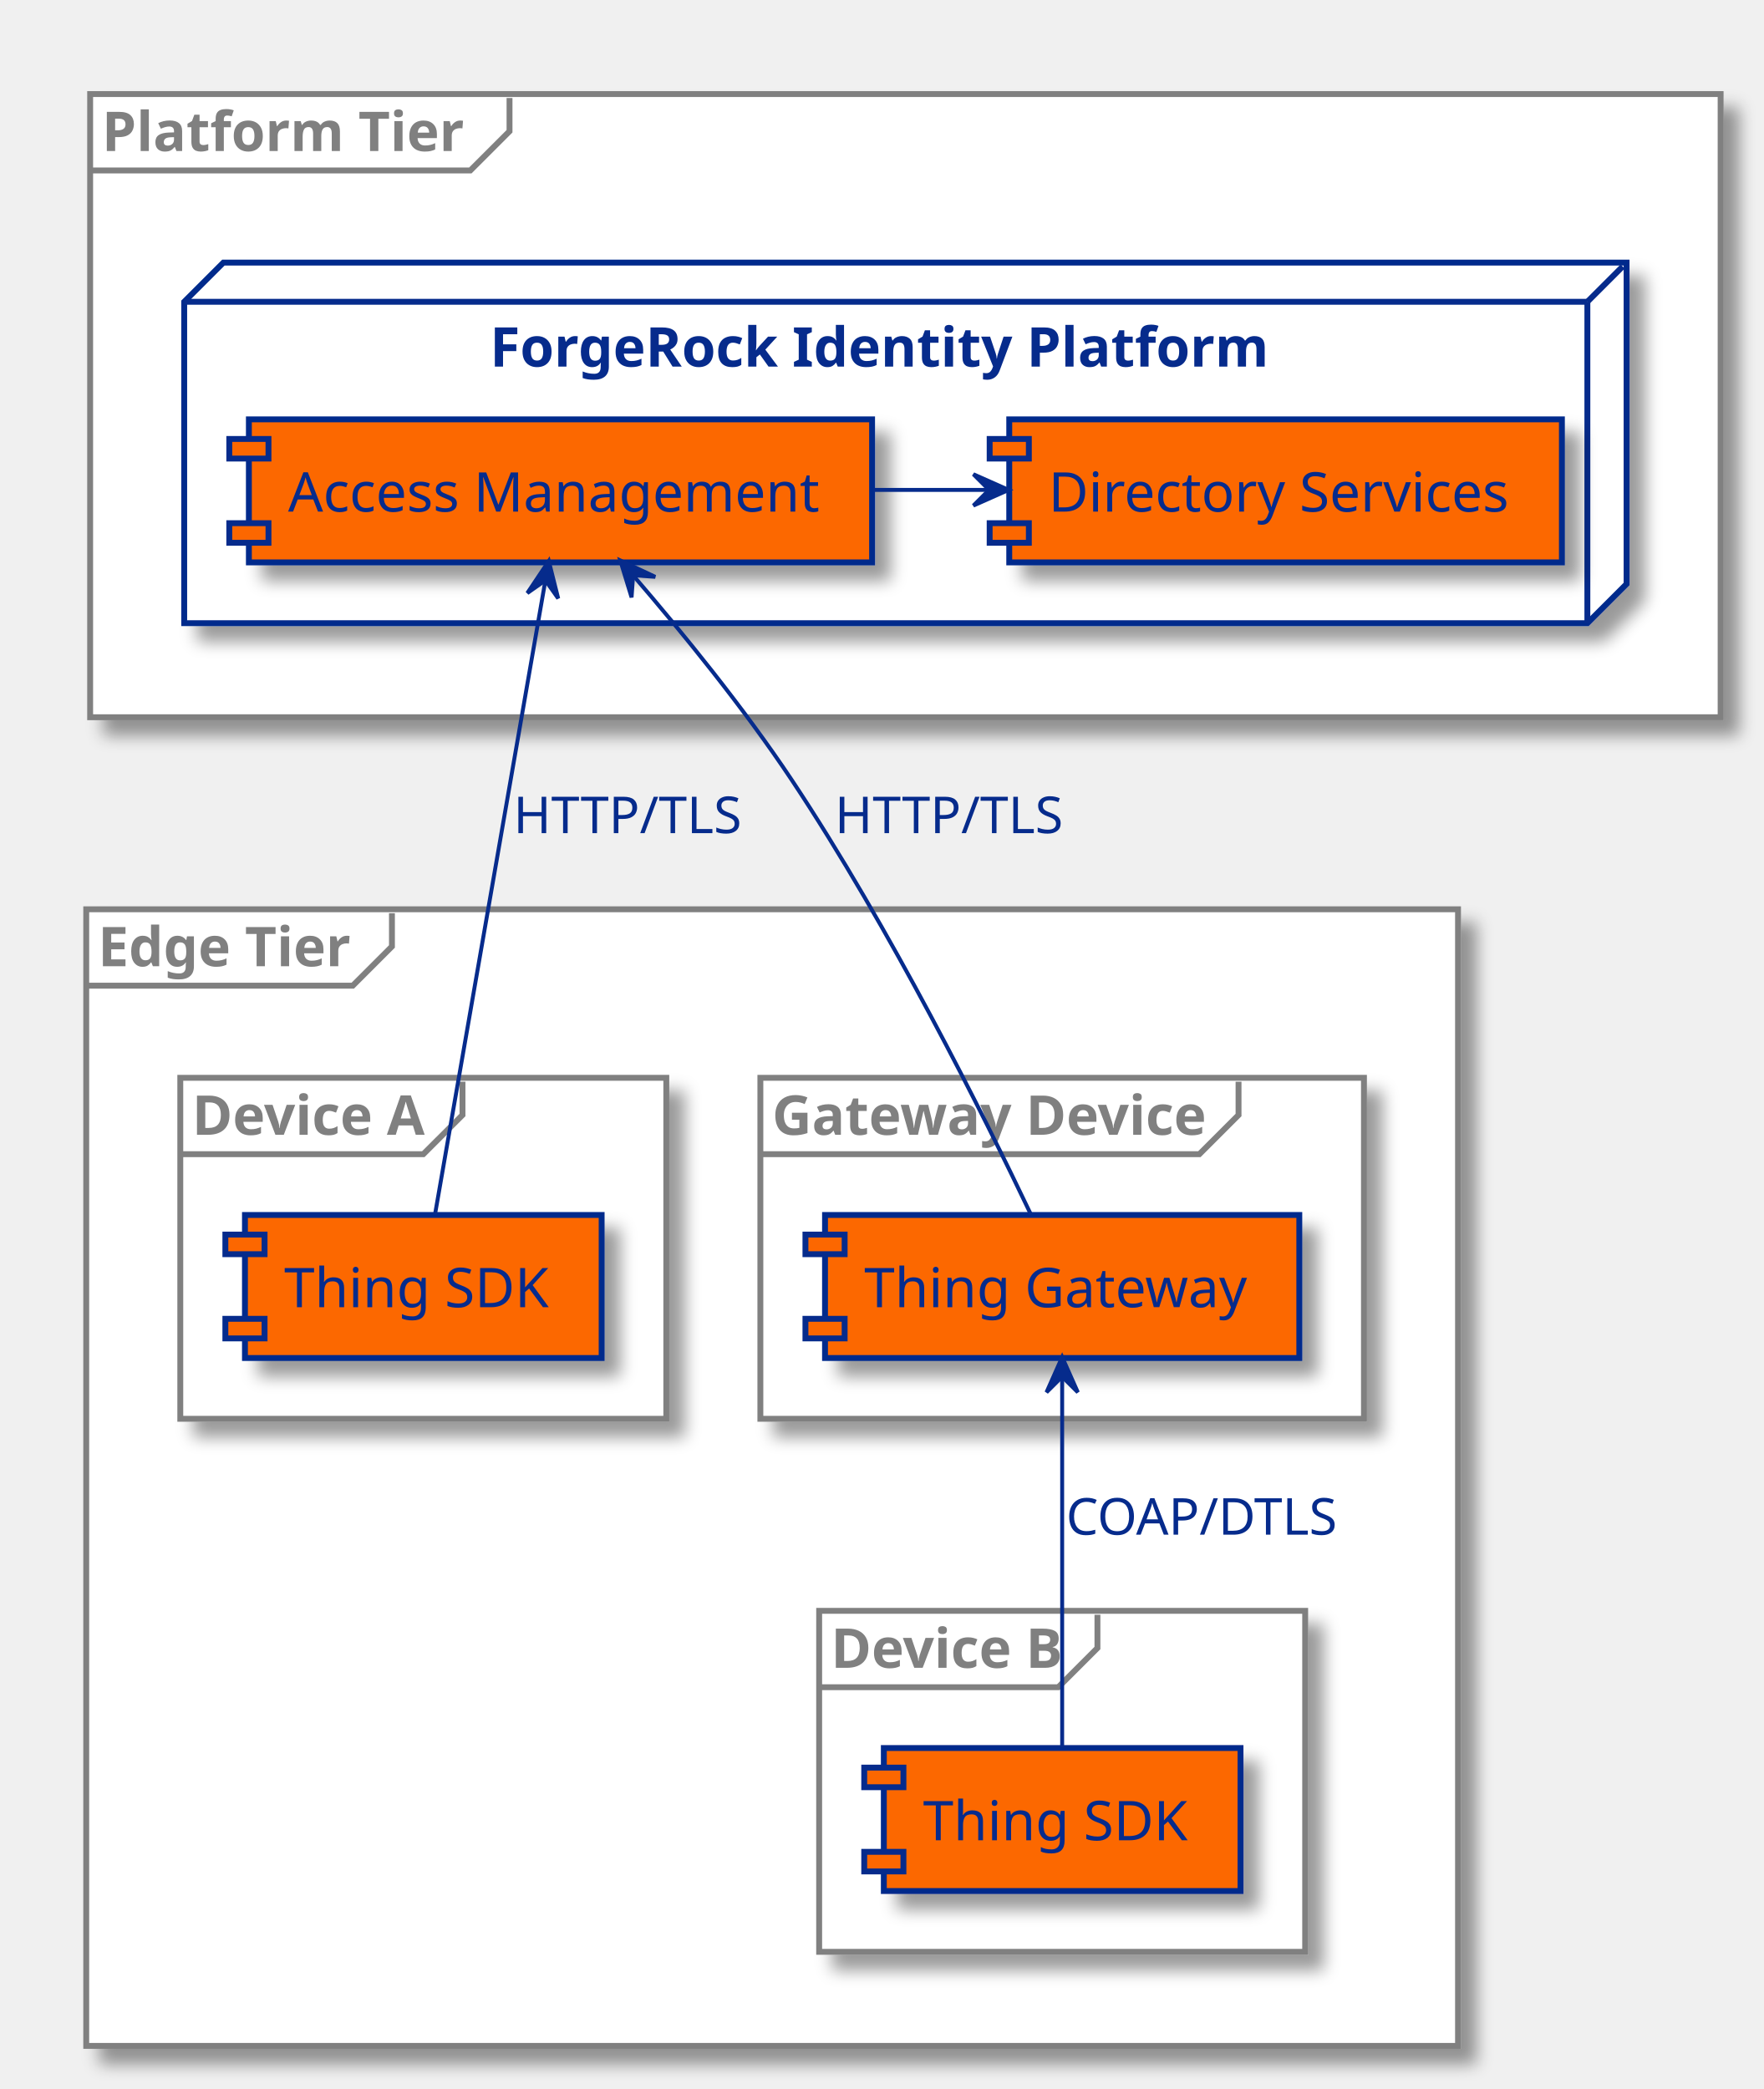
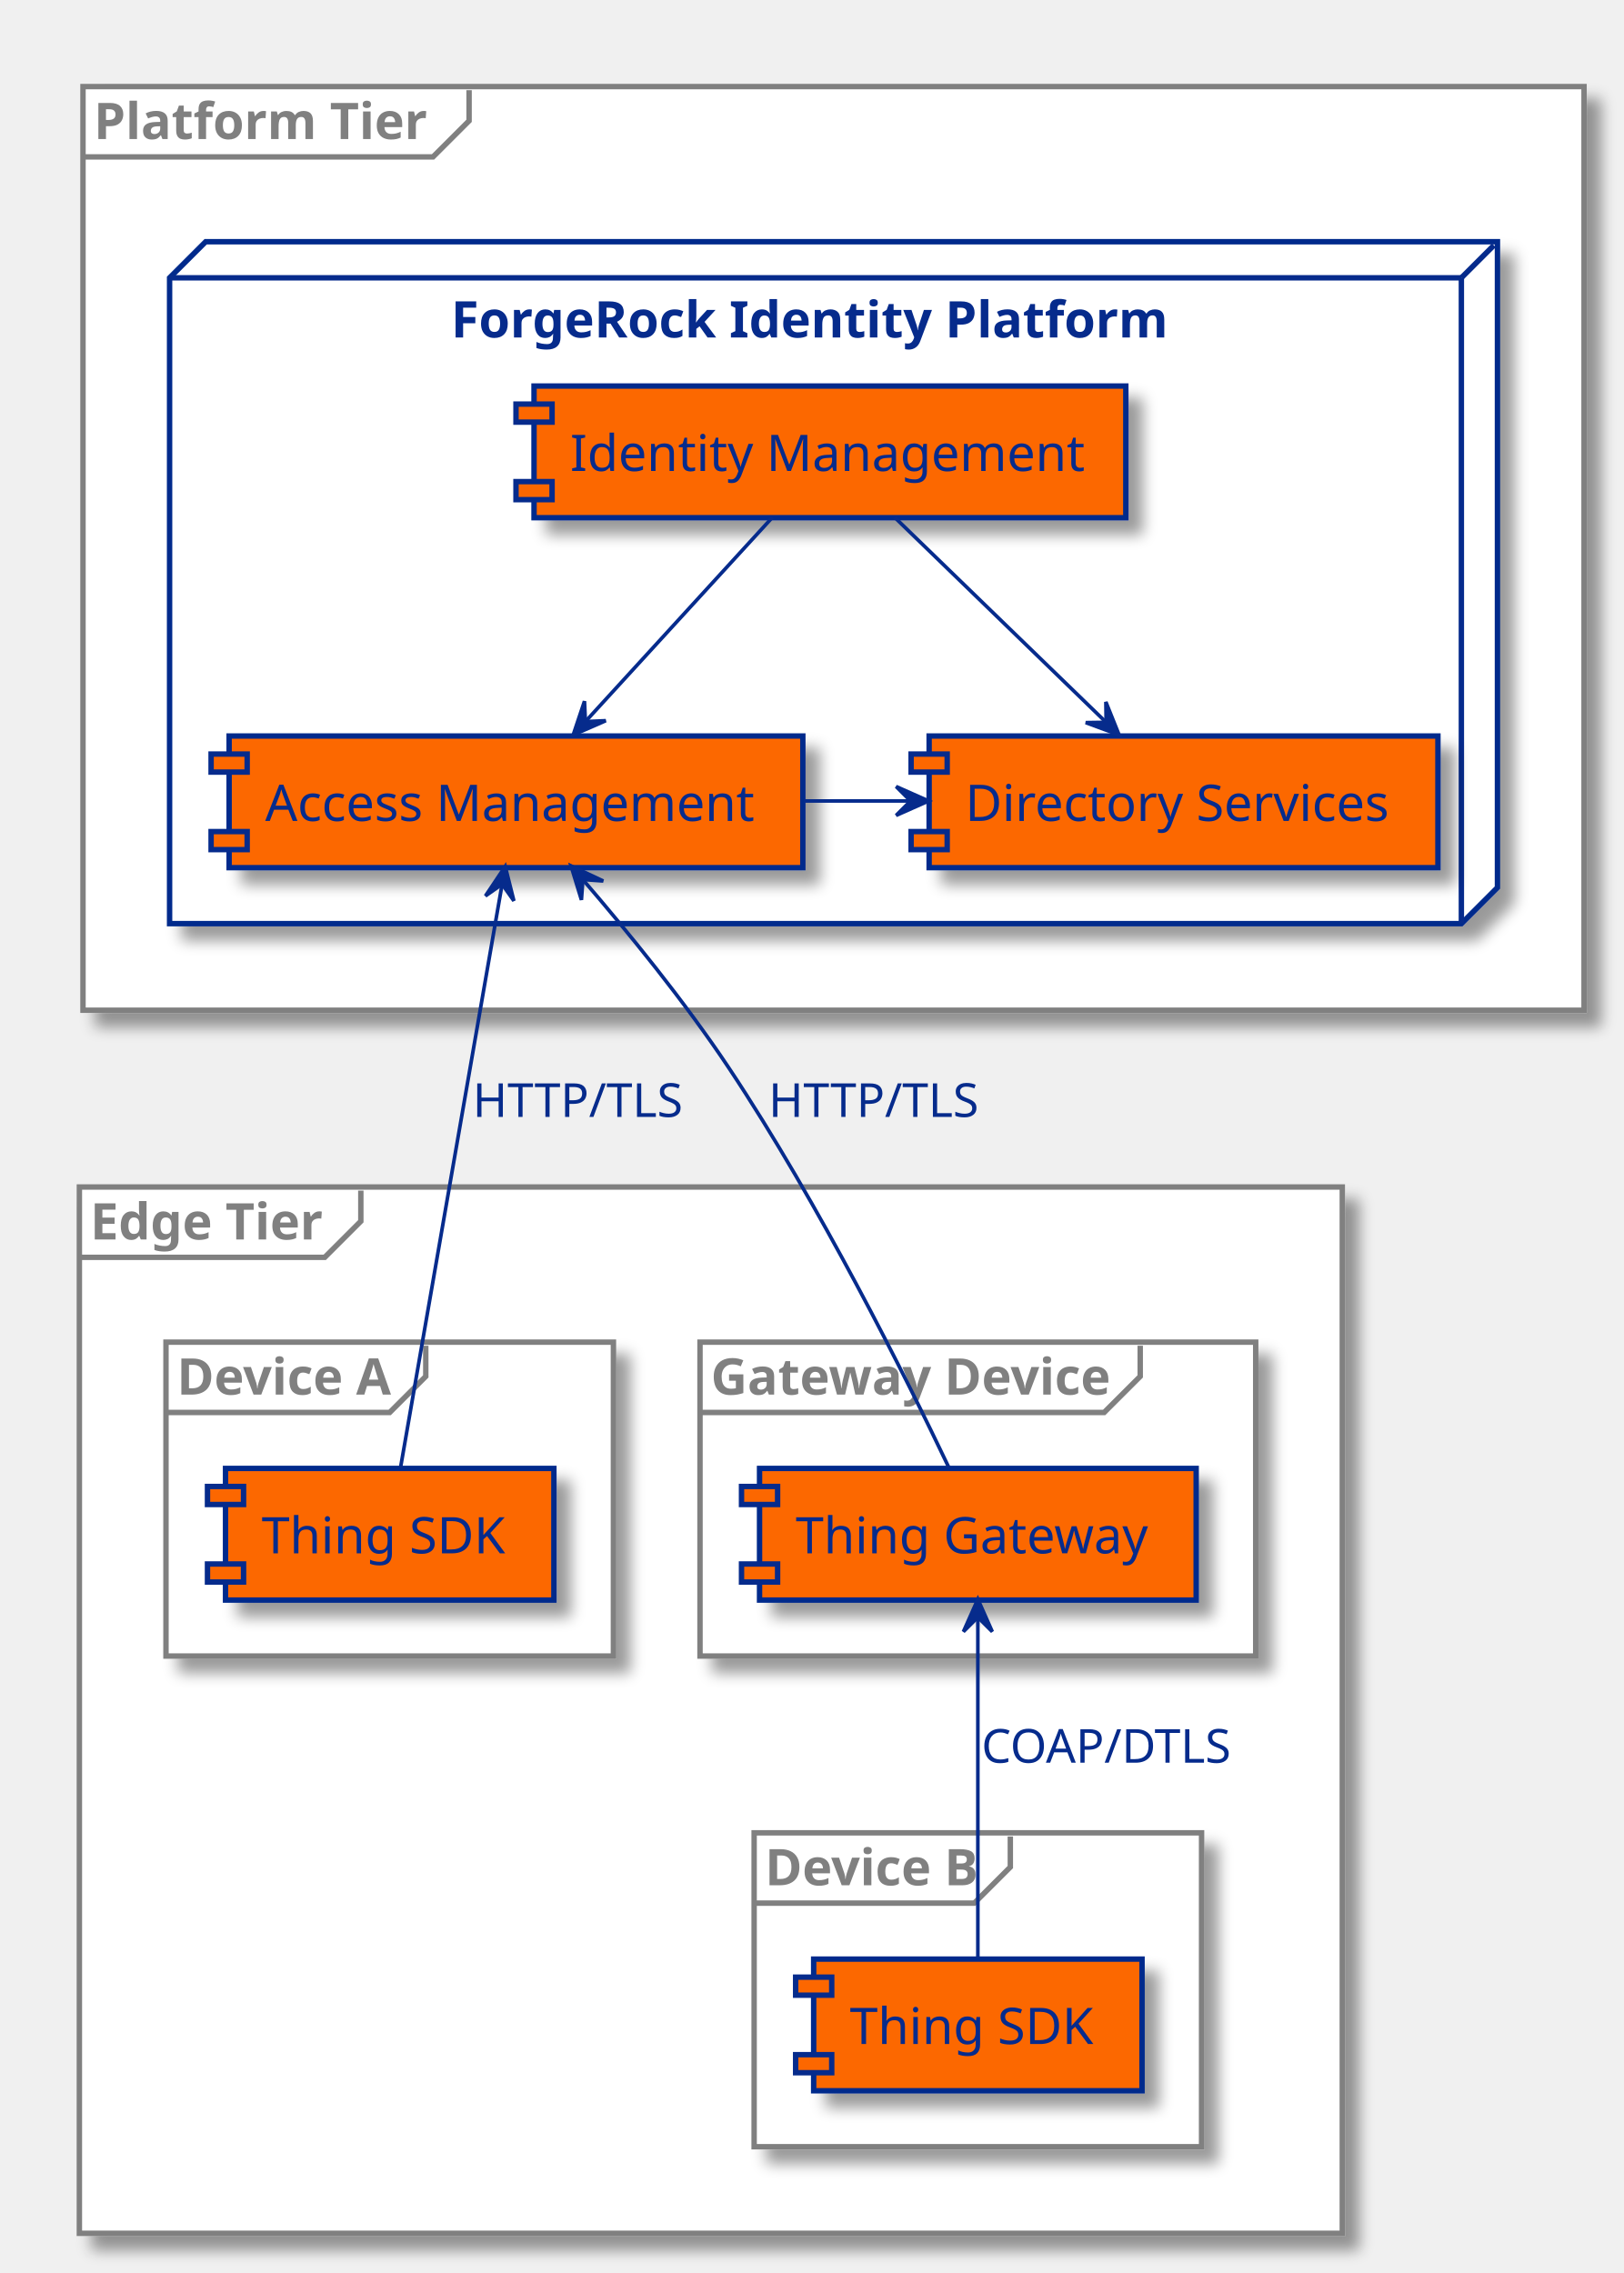
- <svg xmlns="http://www.w3.org/2000/svg" contentScriptType="application/ecmascript" contentStyleType="text/css" height="1066px" preserveAspectRatio="none" style="width:900px;height:1066px;" version="1.1" viewBox="0 0 900 1066" width="900px" zoomAndPan="magnify">
+ <svg xmlns="http://www.w3.org/2000/svg" contentScriptType="application/ecmascript" contentStyleType="text/css" height="756px" preserveAspectRatio="none" style="width:540px;height:756px;" version="1.1" viewBox="0 0 540 756" width="540px" zoomAndPan="magnify">
  <defs>
-     <filter height="300%" id="fogwu41z76kxi" width="300%" x="-1" y="-1">
-       <feGaussianBlur result="blurOut" stdDeviation="4.0" />
+     <filter height="300%" id="f6mqfs0yuknax" width="300%" x="-1" y="-1">
+       <feGaussianBlur result="blurOut" stdDeviation="2.4" />
      <feColorMatrix in="blurOut" result="blurOut2" type="matrix" values="0 0 0 0 0 0 0 0 0 0 0 0 0 0 0 0 0 0 .4 0" />
-       <feOffset dx="8.0" dy="8.0" in="blurOut2" result="blurOut3" />
+       <feOffset dx="4.8" dy="4.8" in="blurOut2" result="blurOut3" />
      <feBlend in="SourceGraphic" in2="blurOut3" mode="normal" />
    </filter>
  </defs>
  <g>
-     <rect fill="#FFFFFF" filter="url(#fogwu41z76kxi)" height="580" style="stroke: #808080; stroke-width: 3.0;" width="700" x="44" y="464" />
-     <path d="M200,466 L200,482.977 L180,502.977 L44,502.977 " fill="none" style="stroke: #808080; stroke-width: 3.0;" />
-     <text fill="#808080" font-family="sans-serif" font-size="28" font-weight="bold" lengthAdjust="spacingAndGlyphs" textLength="136" x="50" y="493.07">Edge Tier</text>
-     <rect fill="#FFFFFF" filter="url(#fogwu41z76kxi)" height="174" style="stroke: #808080; stroke-width: 3.0;" width="248" x="92" y="550" />
-     <path d="M236,552 L236,568.977 L216,588.977 L92,588.977 " fill="none" style="stroke: #808080; stroke-width: 3.0;" />
-     <text fill="#808080" font-family="sans-serif" font-size="28" font-weight="bold" lengthAdjust="spacingAndGlyphs" textLength="124" x="98" y="579.07">Device A</text>
-     <rect fill="#FFFFFF" filter="url(#fogwu41z76kxi)" height="174" style="stroke: #808080; stroke-width: 3.0;" width="308" x="388" y="550" />
-     <path d="M632,552 L632,568.977 L612,588.977 L388,588.977 " fill="none" style="stroke: #808080; stroke-width: 3.0;" />
-     <text fill="#808080" font-family="sans-serif" font-size="28" font-weight="bold" lengthAdjust="spacingAndGlyphs" textLength="224" x="394" y="579.07">Gateway Device</text>
-     <rect fill="#FFFFFF" filter="url(#fogwu41z76kxi)" height="174" style="stroke: #808080; stroke-width: 3.0;" width="248" x="418" y="822" />
-     <path d="M560,824 L560,840.977 L540,860.977 L418,860.977 " fill="none" style="stroke: #808080; stroke-width: 3.0;" />
-     <text fill="#808080" font-family="sans-serif" font-size="28" font-weight="bold" lengthAdjust="spacingAndGlyphs" textLength="122" x="424" y="851.07">Device B</text>
-     <rect fill="#FFFFFF" filter="url(#fogwu41z76kxi)" height="318" style="stroke: #808080; stroke-width: 3.0;" width="832" x="46" y="48" />
-     <path d="M260,50 L260,66.977 L240,86.977 L46,86.977 " fill="none" style="stroke: #808080; stroke-width: 3.0;" />
-     <text fill="#808080" font-family="sans-serif" font-size="28" font-weight="bold" lengthAdjust="spacingAndGlyphs" textLength="194" x="52" y="77.07">Platform Tier</text>
-     <polygon fill="#FFFFFF" filter="url(#fogwu41z76kxi)" points="94,154,114,134,830,134,830,298,810,318,94,318,94,154" style="stroke: #062B8C; stroke-width: 3.0;" />
-     <line style="stroke: #062B8C; stroke-width: 3.0;" x1="810" x2="828" y1="154" y2="136" />
-     <line style="stroke: #062B8C; stroke-width: 3.0;" x1="94" x2="810" y1="154" y2="154" />
-     <line style="stroke: #062B8C; stroke-width: 3.0;" x1="810" x2="810" y1="154" y2="318" />
-     <text fill="#062B8C" font-family="sans-serif" font-size="28" font-weight="bold" lengthAdjust="spacingAndGlyphs" textLength="408" x="250" y="187.07">ForgeRock Identity Platform</text>
-     <rect fill="#FC6700" filter="url(#fogwu41z76kxi)" height="72.977" style="stroke: #062B8C; stroke-width: 3.0;" width="182" x="125" y="620" />
-     <rect fill="#FC6700" height="10" style="stroke: #062B8C; stroke-width: 3.0;" width="20" x="115" y="630" />
-     <rect fill="#FC6700" height="10" style="stroke: #062B8C; stroke-width: 3.0;" width="20" x="115" y="672.977" />
-     <text fill="#062B8C" font-family="sans-serif" font-size="28" lengthAdjust="spacingAndGlyphs" textLength="142" x="145" y="667.07">Thing SDK</text>
-     <rect fill="#FC6700" filter="url(#fogwu41z76kxi)" height="72.977" style="stroke: #062B8C; stroke-width: 3.0;" width="242" x="421" y="620" />
-     <rect fill="#FC6700" height="10" style="stroke: #062B8C; stroke-width: 3.0;" width="20" x="411" y="630" />
-     <rect fill="#FC6700" height="10" style="stroke: #062B8C; stroke-width: 3.0;" width="20" x="411" y="672.977" />
-     <text fill="#062B8C" font-family="sans-serif" font-size="28" lengthAdjust="spacingAndGlyphs" textLength="202" x="441" y="667.07">Thing Gateway</text>
-     <rect fill="#FC6700" filter="url(#fogwu41z76kxi)" height="72.977" style="stroke: #062B8C; stroke-width: 3.0;" width="182" x="451" y="892" />
-     <rect fill="#FC6700" height="10" style="stroke: #062B8C; stroke-width: 3.0;" width="20" x="441" y="902" />
-     <rect fill="#FC6700" height="10" style="stroke: #062B8C; stroke-width: 3.0;" width="20" x="441" y="944.977" />
-     <text fill="#062B8C" font-family="sans-serif" font-size="28" lengthAdjust="spacingAndGlyphs" textLength="142" x="471" y="939.07">Thing SDK</text>
-     <rect fill="#FC6700" filter="url(#fogwu41z76kxi)" height="72.977" style="stroke: #062B8C; stroke-width: 3.0;" width="318" x="127" y="214" />
-     <rect fill="#FC6700" height="10" style="stroke: #062B8C; stroke-width: 3.0;" width="20" x="117" y="224" />
-     <rect fill="#FC6700" height="10" style="stroke: #062B8C; stroke-width: 3.0;" width="20" x="117" y="266.977" />
-     <text fill="#062B8C" font-family="sans-serif" font-size="28" lengthAdjust="spacingAndGlyphs" textLength="278" x="147" y="261.07">Access Management</text>
-     <rect fill="#FC6700" filter="url(#fogwu41z76kxi)" height="72.977" style="stroke: #062B8C; stroke-width: 3.0;" width="282" x="515" y="214" />
-     <rect fill="#FC6700" height="10" style="stroke: #062B8C; stroke-width: 3.0;" width="20" x="505" y="224" />
-     <rect fill="#FC6700" height="10" style="stroke: #062B8C; stroke-width: 3.0;" width="20" x="505" y="266.977" />
-     <text fill="#062B8C" font-family="sans-serif" font-size="28" lengthAdjust="spacingAndGlyphs" textLength="242" x="535" y="261.07">Directory Services</text>
-     <path d="M278.22,296.64 C264.12,377.64 234.6,547.2 221.96,619.82 " fill="none" id="am&lt;-ac" style="stroke: #062B8C; stroke-width: 2.0;" />
-     <polygon fill="#062B8C" points="280.04,286.28,269.074,302.643,278.327,296.132,284.838,305.385,280.04,286.28" style="stroke: #062B8C; stroke-width: 2.0;" />
-     <text fill="#062B8C" font-family="sans-serif" font-size="26" lengthAdjust="spacingAndGlyphs" textLength="124" x="262" y="425.137">HTTP/TLS</text>
-     <path d="M323.18,293.72 C347.58,322.08 379.42,361.04 404,398 C454.34,473.66 502.12,569.48 526.04,619.72 " fill="none" id="am&lt;-gt" style="stroke: #062B8C; stroke-width: 2.0;" />
-     <polygon fill="#062B8C" points="316.52,286,322.271,304.839,323.073,293.554,334.358,294.355,316.52,286" style="stroke: #062B8C; stroke-width: 2.0;" />
-     <text fill="#062B8C" font-family="sans-serif" font-size="26" lengthAdjust="spacingAndGlyphs" textLength="124" x="426" y="425.137">HTTP/TLS</text>
-     <path d="M542,702.64 C542,755.82 542,843.48 542,891.64 " fill="none" id="gt&lt;-gc" style="stroke: #062B8C; stroke-width: 2.0;" />
-     <polygon fill="#062B8C" points="542,692.48,534,710.48,542,702.48,550,710.48,542,692.48" style="stroke: #062B8C; stroke-width: 2.0;" />
-     <text fill="#062B8C" font-family="sans-serif" font-size="26" lengthAdjust="spacingAndGlyphs" textLength="148" x="544" y="783.137">COAP/DTLS</text>
-     <path d="M445.7,250 C465.3,250 484.88,250 504.46,250 " fill="none" id="am-&gt;ds" style="stroke: #062B8C; stroke-width: 2.0;" />
-     <polygon fill="#062B8C" points="514.7,250,496.7,242,504.7,250,496.7,258,514.7,250" style="stroke: #062B8C; stroke-width: 2.0;" />
+     <rect fill="#FFFFFF" filter="url(#f6mqfs0yuknax)" height="348" style="stroke: #808080; stroke-width: 1.8;" width="420" x="26.4" y="394.8" />
+     <path d="M120,396 L120,406.186 L108,418.186 L26.4,418.186 " fill="none" style="stroke: #808080; stroke-width: 1.8;" />
+     <text fill="#808080" font-family="sans-serif" font-size="16.8" font-weight="bold" lengthAdjust="spacingAndGlyphs" textLength="81.6" x="30" y="412.242">Edge Tier</text>
+     <rect fill="#FFFFFF" filter="url(#f6mqfs0yuknax)" height="104.4" style="stroke: #808080; stroke-width: 1.8;" width="148.8" x="55.2" y="446.4" />
+     <path d="M141.6,447.6 L141.6,457.786 L129.6,469.786 L55.2,469.786 " fill="none" style="stroke: #808080; stroke-width: 1.8;" />
+     <text fill="#808080" font-family="sans-serif" font-size="16.8" font-weight="bold" lengthAdjust="spacingAndGlyphs" textLength="74.4" x="58.8" y="463.842">Device A</text>
+     <rect fill="#FFFFFF" filter="url(#f6mqfs0yuknax)" height="104.4" style="stroke: #808080; stroke-width: 1.8;" width="184.8" x="232.8" y="446.4" />
+     <path d="M379.2,447.6 L379.2,457.786 L367.2,469.786 L232.8,469.786 " fill="none" style="stroke: #808080; stroke-width: 1.8;" />
+     <text fill="#808080" font-family="sans-serif" font-size="16.8" font-weight="bold" lengthAdjust="spacingAndGlyphs" textLength="134.4" x="236.4" y="463.842">Gateway Device</text>
+     <rect fill="#FFFFFF" filter="url(#f6mqfs0yuknax)" height="104.4" style="stroke: #808080; stroke-width: 1.8;" width="148.8" x="250.8" y="609.6" />
+     <path d="M336,610.8 L336,620.986 L324,632.986 L250.8,632.986 " fill="none" style="stroke: #808080; stroke-width: 1.8;" />
+     <text fill="#808080" font-family="sans-serif" font-size="16.8" font-weight="bold" lengthAdjust="spacingAndGlyphs" textLength="73.2" x="254.4" y="627.042">Device B</text>
+     <rect fill="#FFFFFF" filter="url(#f6mqfs0yuknax)" height="307.2" style="stroke: #808080; stroke-width: 1.8;" width="499.2" x="27.6" y="28.8" />
+     <path d="M156,30 L156,40.186 L144,52.186 L27.6,52.186 " fill="none" style="stroke: #808080; stroke-width: 1.8;" />
+     <text fill="#808080" font-family="sans-serif" font-size="16.8" font-weight="bold" lengthAdjust="spacingAndGlyphs" textLength="116.4" x="31.2" y="46.242">Platform Tier</text>
+     <polygon fill="#FFFFFF" filter="url(#f6mqfs0yuknax)" points="56.4,92.4,68.4,80.4,498,80.4,498,295.2,486,307.2,56.4,307.2,56.4,92.4" style="stroke: #062B8C; stroke-width: 1.8;" />
+     <line style="stroke: #062B8C; stroke-width: 1.8;" x1="486" x2="496.8" y1="92.4" y2="81.6" />
+     <line style="stroke: #062B8C; stroke-width: 1.8;" x1="56.4" x2="486" y1="92.4" y2="92.4" />
+     <line style="stroke: #062B8C; stroke-width: 1.8;" x1="486" x2="486" y1="92.4" y2="307.2" />
+     <text fill="#062B8C" font-family="sans-serif" font-size="16.8" font-weight="bold" lengthAdjust="spacingAndGlyphs" textLength="244.8" x="150" y="112.242">ForgeRock Identity Platform</text>
+     <rect fill="#FC6700" filter="url(#f6mqfs0yuknax)" height="43.786" style="stroke: #062B8C; stroke-width: 1.8;" width="109.2" x="75" y="488.4" />
+     <rect fill="#FC6700" height="6" style="stroke: #062B8C; stroke-width: 1.8;" width="12" x="69" y="494.4" />
+     <rect fill="#FC6700" height="6" style="stroke: #062B8C; stroke-width: 1.8;" width="12" x="69" y="520.186" />
+     <text fill="#062B8C" font-family="sans-serif" font-size="16.8" lengthAdjust="spacingAndGlyphs" textLength="85.2" x="87" y="516.642">Thing SDK</text>
+     <rect fill="#FC6700" filter="url(#f6mqfs0yuknax)" height="43.786" style="stroke: #062B8C; stroke-width: 1.8;" width="145.2" x="252.6" y="488.4" />
+     <rect fill="#FC6700" height="6" style="stroke: #062B8C; stroke-width: 1.8;" width="12" x="246.6" y="494.4" />
+     <rect fill="#FC6700" height="6" style="stroke: #062B8C; stroke-width: 1.8;" width="12" x="246.6" y="520.186" />
+     <text fill="#062B8C" font-family="sans-serif" font-size="16.8" lengthAdjust="spacingAndGlyphs" textLength="121.2" x="264.6" y="516.642">Thing Gateway</text>
+     <rect fill="#FC6700" filter="url(#f6mqfs0yuknax)" height="43.786" style="stroke: #062B8C; stroke-width: 1.8;" width="109.2" x="270.6" y="651.6" />
+     <rect fill="#FC6700" height="6" style="stroke: #062B8C; stroke-width: 1.8;" width="12" x="264.6" y="657.6" />
+     <rect fill="#FC6700" height="6" style="stroke: #062B8C; stroke-width: 1.8;" width="12" x="264.6" y="683.386" />
+     <text fill="#062B8C" font-family="sans-serif" font-size="16.8" lengthAdjust="spacingAndGlyphs" textLength="85.2" x="282.6" y="679.842">Thing SDK</text>
+     <rect fill="#FC6700" filter="url(#f6mqfs0yuknax)" height="43.786" style="stroke: #062B8C; stroke-width: 1.8;" width="190.8" x="76.2" y="244.8" />
+     <rect fill="#FC6700" height="6" style="stroke: #062B8C; stroke-width: 1.8;" width="12" x="70.2" y="250.8" />
+     <rect fill="#FC6700" height="6" style="stroke: #062B8C; stroke-width: 1.8;" width="12" x="70.2" y="276.586" />
+     <text fill="#062B8C" font-family="sans-serif" font-size="16.8" lengthAdjust="spacingAndGlyphs" textLength="166.8" x="88.2" y="273.042">Access Management</text>
+     <rect fill="#FC6700" filter="url(#f6mqfs0yuknax)" height="43.786" style="stroke: #062B8C; stroke-width: 1.8;" width="169.2" x="309" y="244.8" />
+     <rect fill="#FC6700" height="6" style="stroke: #062B8C; stroke-width: 1.8;" width="12" x="303" y="250.8" />
+     <rect fill="#FC6700" height="6" style="stroke: #062B8C; stroke-width: 1.8;" width="12" x="303" y="276.586" />
+     <text fill="#062B8C" font-family="sans-serif" font-size="16.8" lengthAdjust="spacingAndGlyphs" textLength="145.2" x="321" y="273.042">Directory Services</text>
+     <rect fill="#FC6700" filter="url(#f6mqfs0yuknax)" height="43.786" style="stroke: #062B8C; stroke-width: 1.8;" width="196.8" x="177.6" y="128.4" />
+     <rect fill="#FC6700" height="6" style="stroke: #062B8C; stroke-width: 1.8;" width="12" x="171.6" y="134.4" />
+     <rect fill="#FC6700" height="6" style="stroke: #062B8C; stroke-width: 1.8;" width="12" x="171.6" y="160.186" />
+     <text fill="#062B8C" font-family="sans-serif" font-size="16.8" lengthAdjust="spacingAndGlyphs" textLength="172.8" x="189.6" y="156.642">Identity Management</text>
+     <path d="M166.932,294.384 C158.472,342.984 140.76,444.72 133.176,488.292 " fill="none" id="am&lt;-ac" style="stroke: #062B8C; stroke-width: 1.2;" />
+     <polygon fill="#062B8C" points="168.024,288.168,161.445,297.986,166.996,294.079,170.903,299.631,168.024,288.168" style="stroke: #062B8C; stroke-width: 1.2;" />
+     <text fill="#062B8C" font-family="sans-serif" font-size="15.6" lengthAdjust="spacingAndGlyphs" textLength="74.4" x="157.2" y="371.482">HTTP/TLS</text>
+     <path d="M193.908,292.632 C208.548,309.648 227.652,333.024 242.4,355.2 C272.604,400.596 301.272,458.088 315.624,488.232 " fill="none" id="am&lt;-gt" style="stroke: #062B8C; stroke-width: 1.2;" />
+     <polygon fill="#062B8C" points="189.912,288,193.363,299.304,193.844,292.532,200.615,293.013,189.912,288" style="stroke: #062B8C; stroke-width: 1.2;" />
+     <text fill="#062B8C" font-family="sans-serif" font-size="15.6" lengthAdjust="spacingAndGlyphs" textLength="74.4" x="255.6" y="371.482">HTTP/TLS</text>
+     <path d="M325.2,537.984 C325.2,569.892 325.2,622.488 325.2,651.384 " fill="none" id="gt&lt;-gc" style="stroke: #062B8C; stroke-width: 1.2;" />
+     <polygon fill="#062B8C" points="325.2,531.888,320.4,542.688,325.2,537.888,330,542.688,325.2,531.888" style="stroke: #062B8C; stroke-width: 1.2;" />
+     <text fill="#062B8C" font-family="sans-serif" font-size="15.6" lengthAdjust="spacingAndGlyphs" textLength="88.8" x="326.4" y="586.282">COAP/DTLS</text>
+     <path d="M267.42,266.4 C279.18,266.4 290.928,266.4 302.676,266.4 " fill="none" id="am-&gt;ds" style="stroke: #062B8C; stroke-width: 1.2;" />
+     <polygon fill="#062B8C" points="308.82,266.4,298.02,261.6,302.82,266.4,298.02,271.2,308.82,266.4" style="stroke: #062B8C; stroke-width: 1.2;" />
+     <path d="M256.848,172.104 C239.34,191.232 213.396,219.564 194.736,239.94 " fill="none" id="idm-&gt;am" style="stroke: #062B8C; stroke-width: 1.2;" />
+     <polygon fill="#062B8C" points="190.632,244.428,201.463,239.699,194.682,240.001,194.38,233.219,190.632,244.428" style="stroke: #062B8C; stroke-width: 1.2;" />
+     <path d="M297.564,172.104 C317.292,191.232 346.524,219.564 367.548,239.94 " fill="none" id="idm-&gt;ds" style="stroke: #062B8C; stroke-width: 1.2;" />
+     <polygon fill="#062B8C" points="372.168,244.428,367.77,233.458,367.866,240.246,361.078,240.342,372.168,244.428" style="stroke: #062B8C; stroke-width: 1.2;" />
  </g>
</svg>
